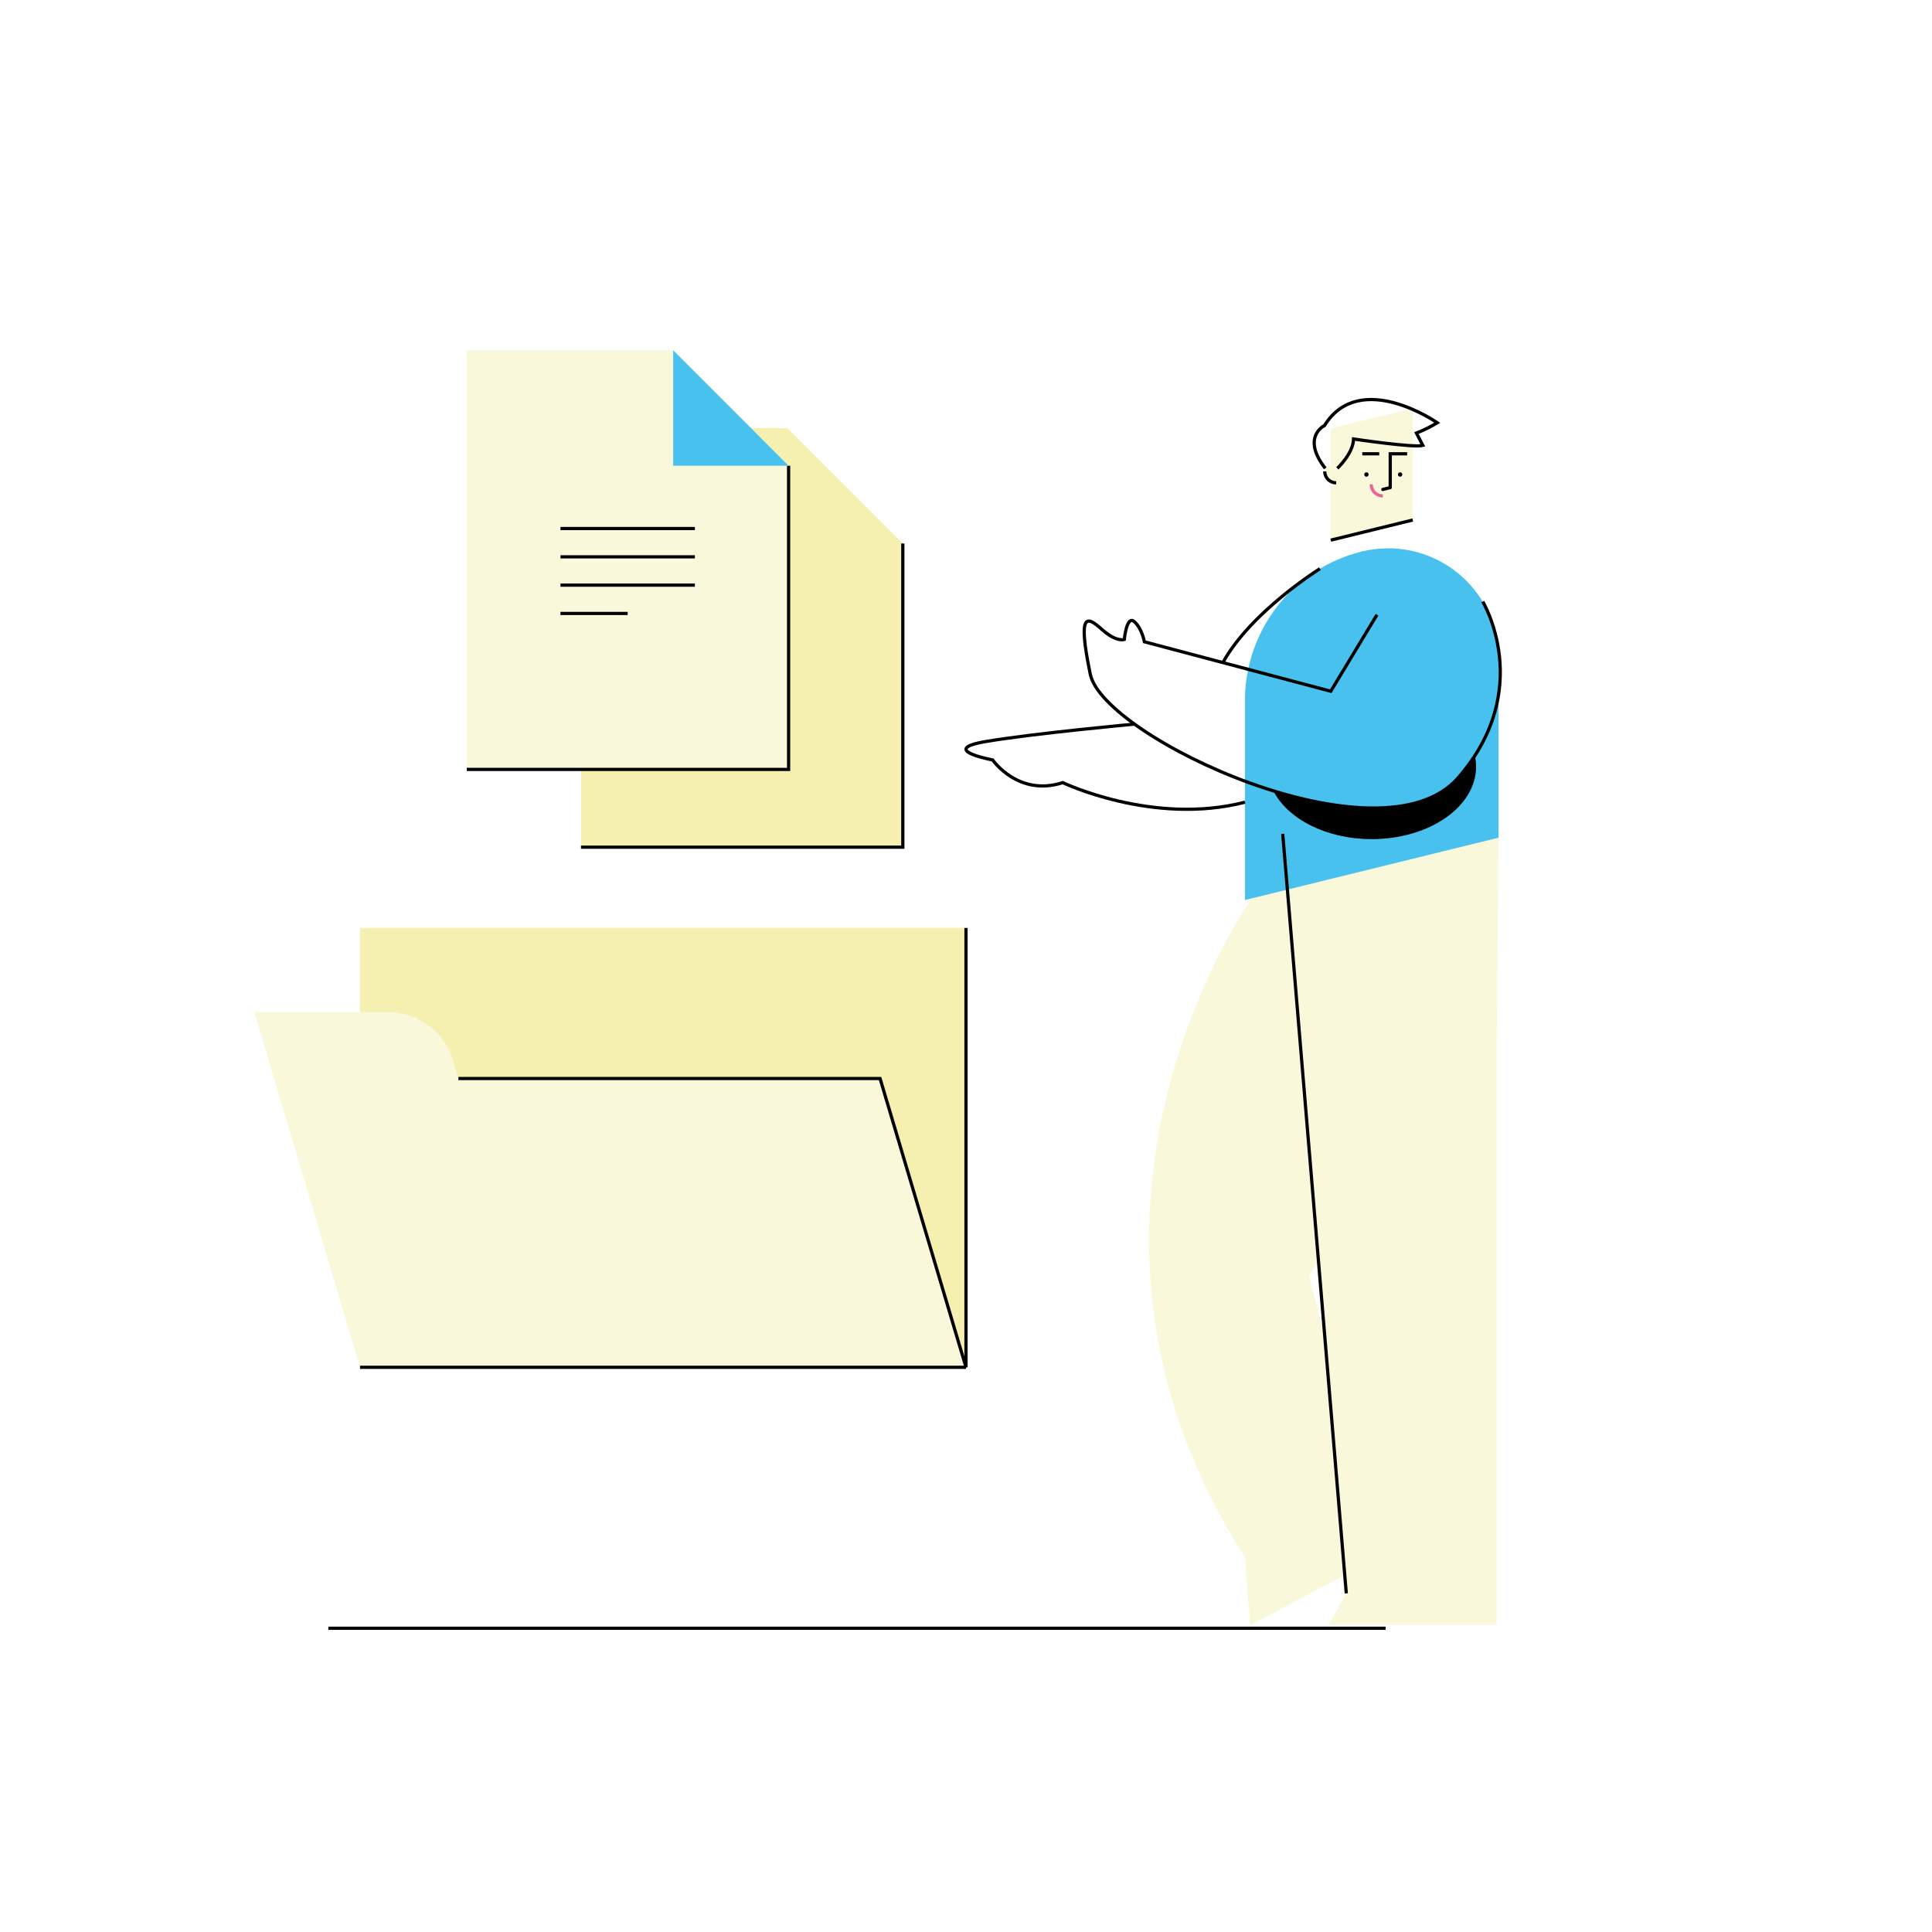
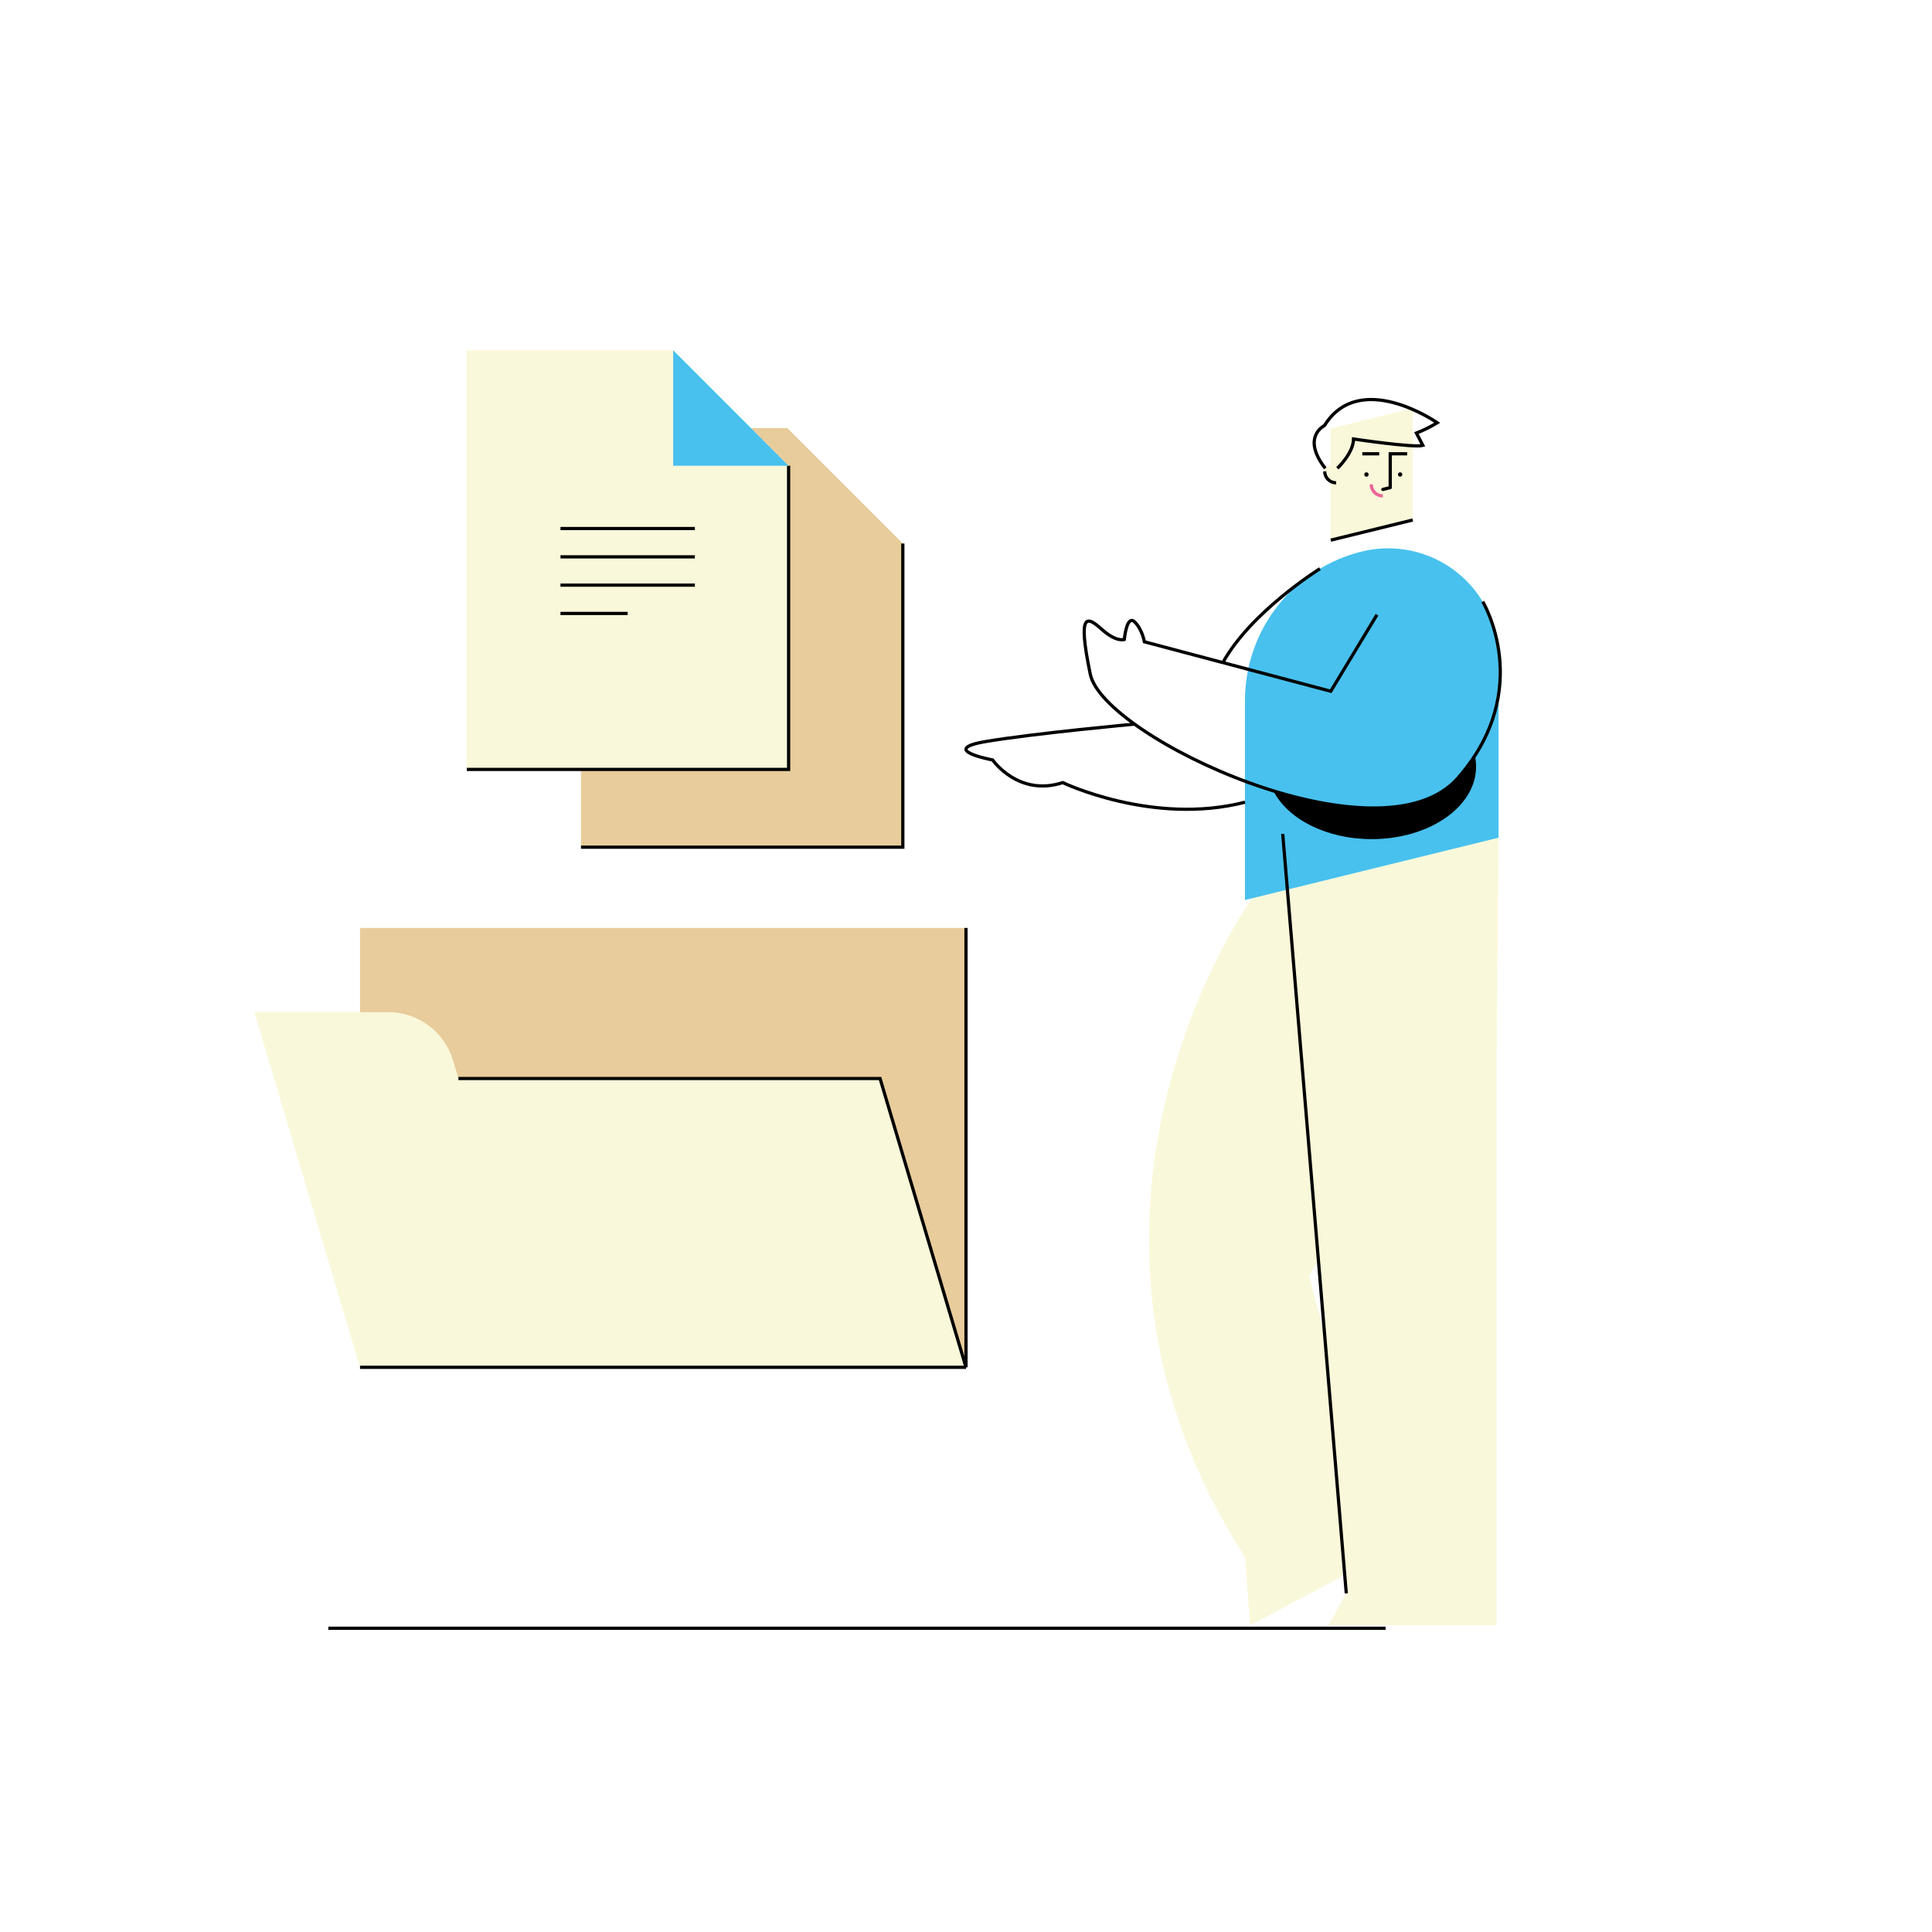
<svg xmlns="http://www.w3.org/2000/svg" id="Calque_1" viewBox="0 0 600 600">
  <defs>
-     <style>.cls-1{stroke:#ec6597;}.cls-1,.cls-2,.cls-3{fill:none;stroke-miterlimit:10;}.cls-4{fill:#f5efb0;}.cls-2,.cls-3{stroke:#000;}.cls-3{stroke-linecap:round;}.cls-5{fill:#faf8da;}.cls-6{fill:#48c1ee;}</style>
+     <style>.cls-1{stroke:#ec6597;}.cls-1,.cls-2,.cls-3{fill:none;stroke-miterlimit:10;}.cls-4{fill:#E8CC9B;}.cls-2,.cls-3{stroke:#000;}.cls-3{stroke-linecap:round;}.cls-5{fill:#faf8da;}.cls-6{fill:#48c1ee;}</style>
  </defs>
  <path class="cls-2" d="M101.97,505.67H430.32" />
  <path class="cls-5" d="M388.82,278.97s-70.52,98.04-2.19,204.6l1.63,21.16,41.3-21.98-23.04-86.4,32.16-56.04-23.18-74.89" />
  <path class="cls-5" d="M398.36,258.97l67.03,1.18-.61,66.98v177.6h-52.2l5.52-9.89-19.74-235.87Z" />
  <path class="cls-5" d="M438.74,140.93v20.56l-25.46,6.26v-34.69l25.46-6.26v14.13Z" />
  <path d="M424.36,148.04c.37,0,.68-.3,.68-.68s-.3-.68-.68-.68-.68,.3-.68,.68,.3,.68,.68,.68Z" />
  <path d="M434.82,148.04c.37,0,.68-.3,.68-.68s-.3-.68-.68-.68-.68,.3-.68,.68,.3,.68,.68,.68Z" />
  <path class="cls-2" d="M431.75,151.42v-10.49h5.26" />
  <path class="cls-2" d="M423.07,140.93h5.26" />
  <path class="cls-5" d="M414.96,146.31v3.65c-.94,0-1.85-.38-2.52-1.05-.67-.67-1.04-1.57-1.04-2.52,0-.11,0-.22,0-.32,.22-2.21,3.56-1.97,3.56,.24h0Z" />
  <path class="cls-2" d="M414.96,149.95c-.94,0-1.85-.38-2.52-1.05-.67-.67-1.04-1.57-1.04-2.52" />
  <path class="cls-1" d="M429.45,154.01c-.96,0-1.87-.38-2.55-1.05s-1.05-1.59-1.05-2.55" />
  <path class="cls-2" d="M438.74,161.49l-25.46,6.26" />
  <path class="cls-3" d="M431.75,151.43l-2.3,.57" />
  <path class="cls-2" d="M415.32,145.45s4.96-4.64,5.04-9.12c0,0,18.72,2.8,21.52,2l-2-3.84c2.25-.88,4.42-1.95,6.48-3.2,0,0-24.08-16.8-35.04,.88,0,0-7.33,3.52,.25,13.28" />
  <path class="cls-6" d="M465.39,204.55v55.6l-78.76,19.36v-61.92c0-10.67,3.58-21.03,10.16-29.43,6.58-8.4,15.79-14.34,26.15-16.89,5.05-1.24,10.31-1.31,15.39-.22,5.08,1.09,9.84,3.33,13.93,6.53,4.09,3.21,7.4,7.3,9.67,11.97,2.27,4.67,3.46,9.8,3.46,15h0Z" />
  <path d="M452.84,241.54c-10.86,12.49-34.44,11.12-57.39,4.06,4.44,8.75,16.45,15,30.56,15,17.89,0,32.4-10.07,32.4-22.5,0-1.16-.13-2.32-.38-3.46-1.56,2.42-3.3,4.73-5.19,6.9h0Z" />
  <path class="cls-2" d="M418.1,494.84l-19.74-235.87" />
  <path class="cls-2" d="M460.48,186.84s16.37,27.11-7.64,54.71-110.16-12.48-114.24-32.16c-4.08-19.68-.96-18,3.6-13.92s6.96,3.12,6.96,3.12c0,0,.72-7.68,3.12-5.52,2.4,2.16,3.12,6.24,3.12,6.24l57.88,15.36,14.36-23.76" />
  <path class="cls-2" d="M409.92,176.61s-21.37,13.3-30.14,29.15" />
  <path class="cls-2" d="M352.36,224.88s-30.64,2.81-46,5.37c-15.36,2.56,1.92,5.76,1.92,5.76,0,0,7.97,11.53,21.77,7.04,0,0,28.05,13.44,56.59,6.08" />
  <path class="cls-4" d="M111.81,288.18h188.2v136.46H111.81v-136.46Z" />
  <path class="cls-2" d="M300,288.18v136.46" />
  <path class="cls-5" d="M142.36,334.94l-1.67-5.62c-1.29-4.33-3.94-8.13-7.56-10.83s-8.02-4.16-12.54-4.17h-41.6l32.82,110.31h188.2l-26.69-89.69H142.36Z" />
  <path class="cls-2" d="M111.81,424.63h188.2" />
  <path class="cls-2" d="M300,424.63l-26.69-89.69H142.36" />
  <path class="cls-4" d="M180.43,132.94v130.16h99.95v-94.31l-35.86-35.85h-64.1Z" />
  <path class="cls-2" d="M180.43,263.1h99.95v-94.31" />
  <path class="cls-2" d="M198.22,188.29h41.74" />
  <path class="cls-2" d="M198.22,197.08h41.74" />
  <path class="cls-2" d="M198.22,205.87h41.74" />
  <path class="cls-2" d="M198.22,214.66h20.87" />
  <path class="cls-5" d="M144.96,108.78V238.95h99.95v-94.31l-35.85-35.86h-64.1Z" />
  <path class="cls-2" d="M144.96,238.95h99.95v-94.31" />
  <path class="cls-6" d="M244.91,144.64l-35.85-35.86v35.86h35.85Z" />
  <path class="cls-2" d="M174.06,164.14h41.74" />
  <path class="cls-2" d="M174.06,172.93h41.74" />
  <path class="cls-2" d="M174.06,181.72h41.74" />
  <path class="cls-2" d="M174.06,190.51h20.87" />
</svg>
